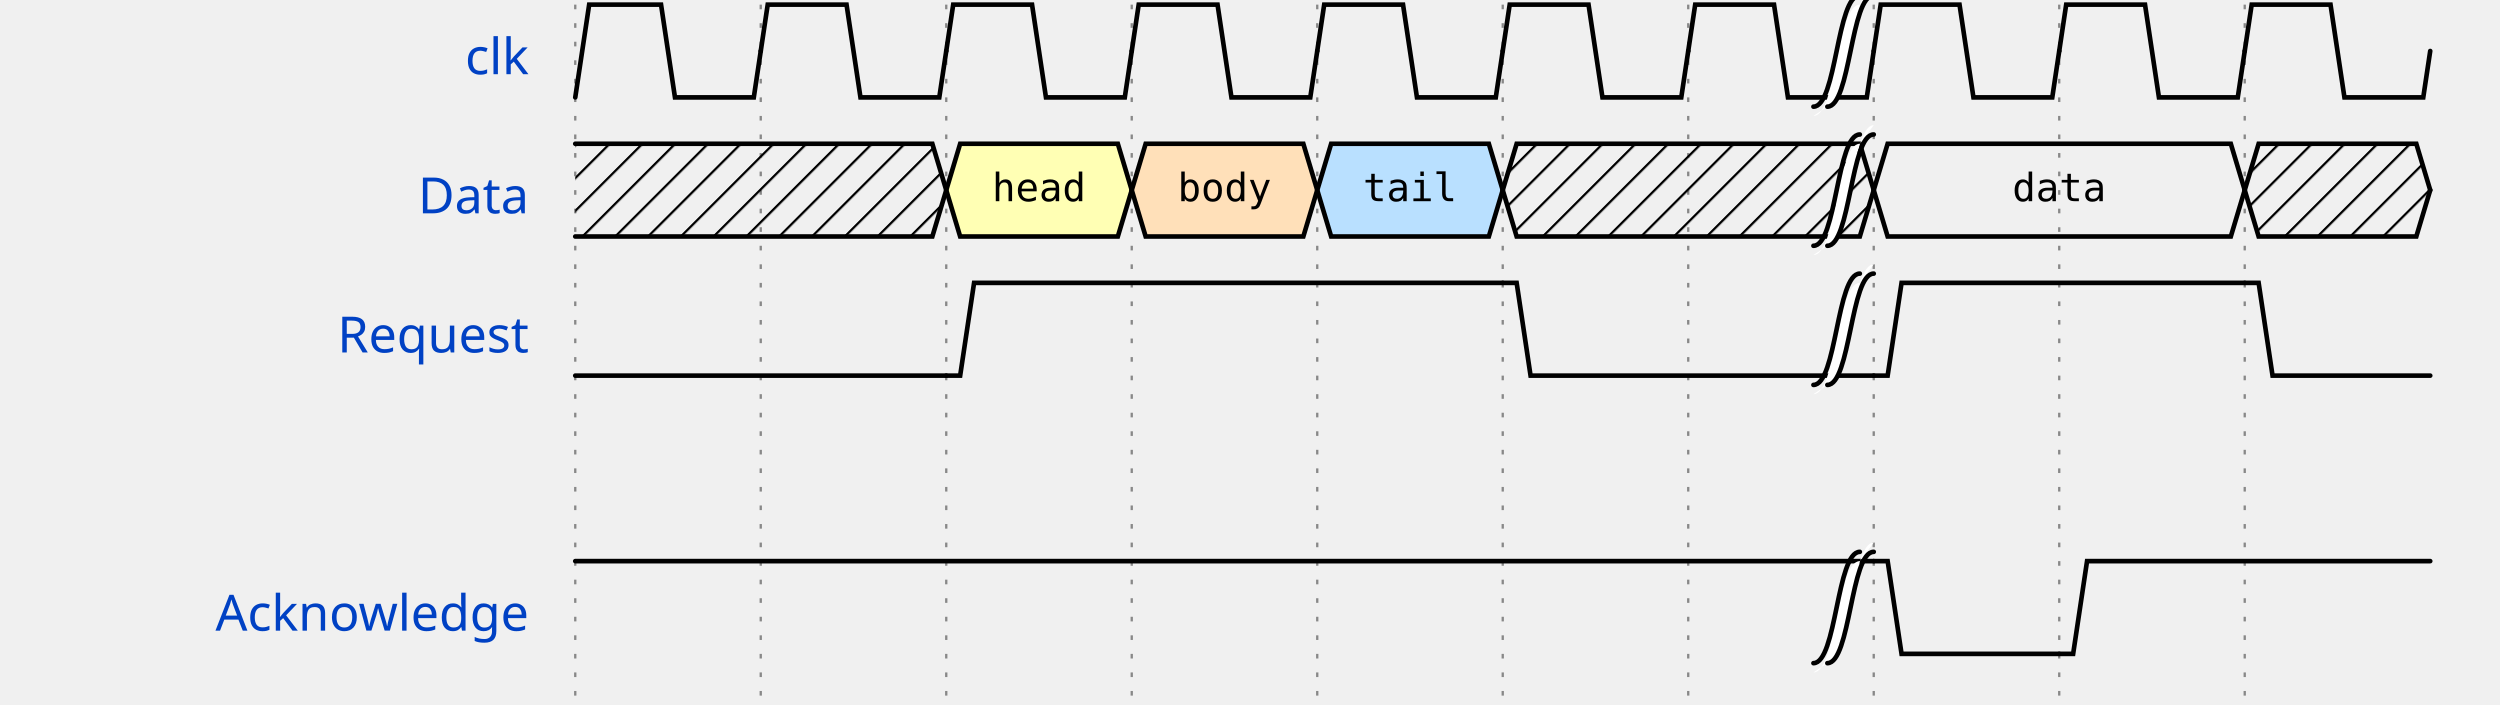
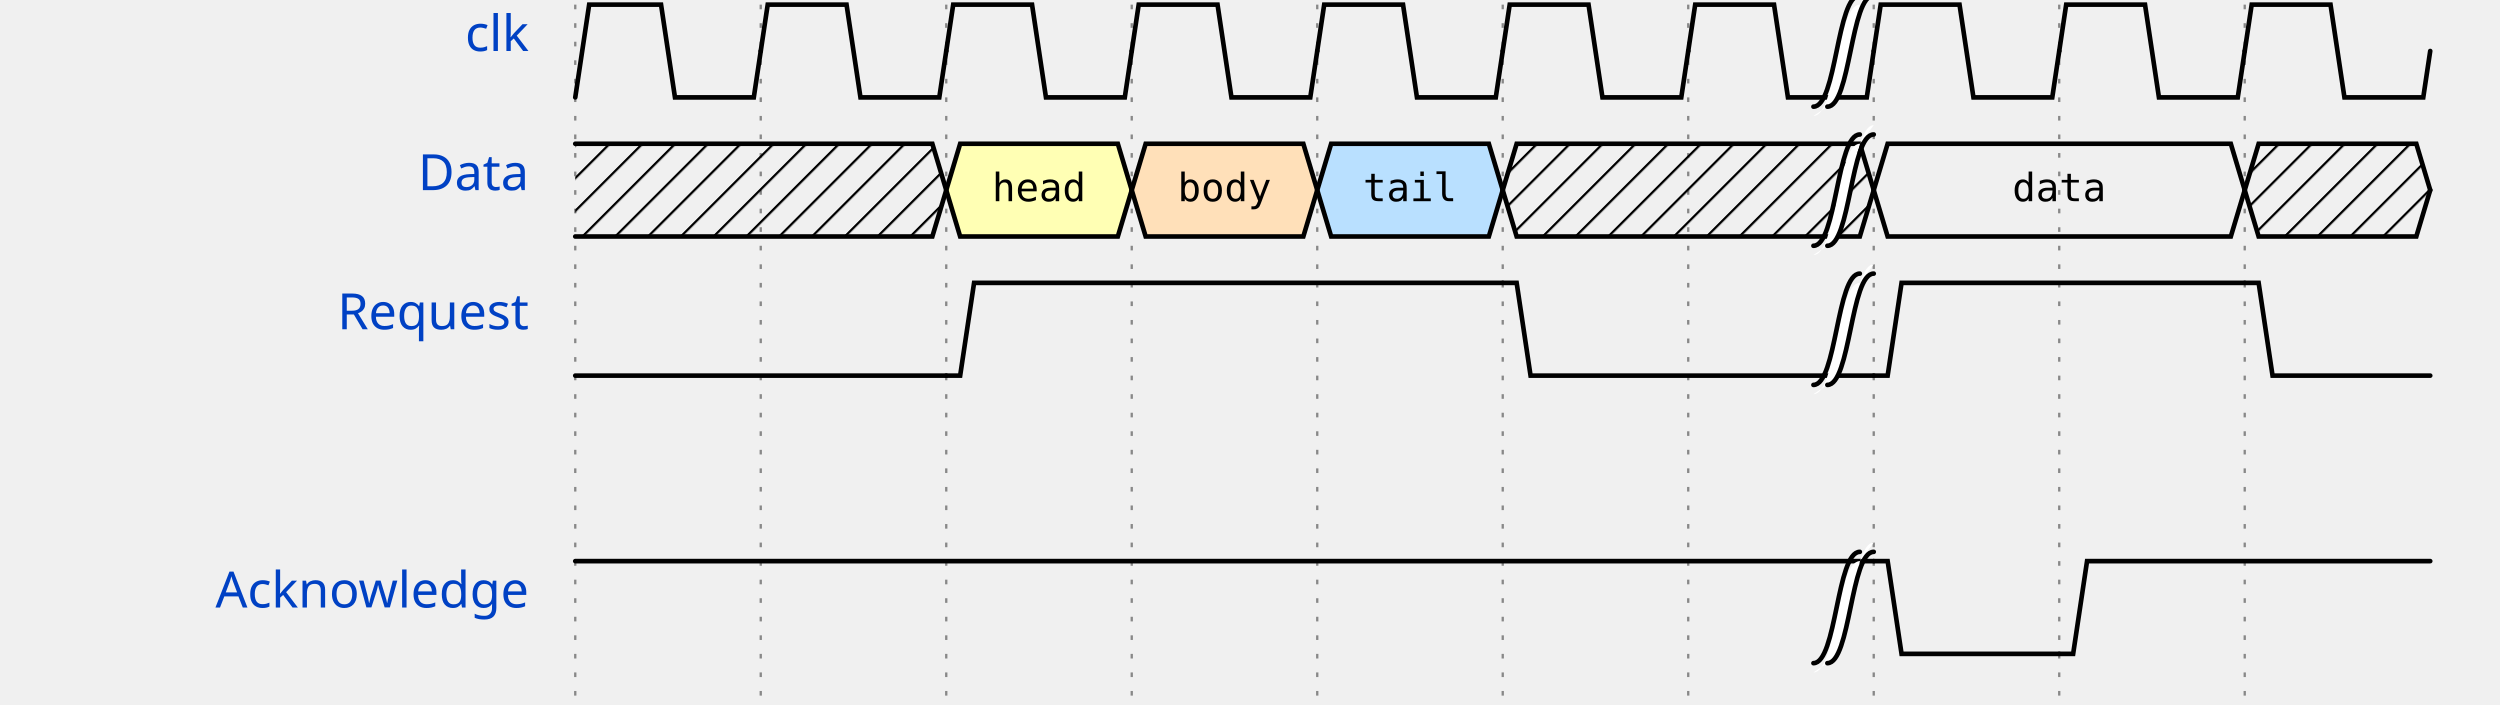
<svg xmlns="http://www.w3.org/2000/svg" width="532" height="150.0" viewBox="-1 -1 533 152.0" overflow="hidden">
  <style>
.text, text{font-size:0.9em;
    font-style:normal;
    font-variant:normal;
    font-weight:500;
    font-stretch:normal;
    text-align:center;
    fill-opacity:1;
    font-family:fira mono, droid sans mono, monospace;}
.data{font-size:0.7em;
    font-style:normal;
    font-variant:normal;
    font-weight:500;
    font-stretch:normal;
    text-align:center;
    fill-opacity:1;
    font-family:fira mono, droid sans mono, monospace;}
.muted{fill:#aaa}
.warning{fill:#f6b900}
.error{fill:#f60000}
.info{fill:#0041c4}
.title{
    fill: #0041c4;
    font-weight: 500;
    font-size: 0.9em;
    font-family: fira mono;
    text-align: right;
}
.success{fill:#00ab00}
.attr{font-size:9px;}
.h1{font-size:18.31px;font-weight:bold}
.border{stroke-width: 1.25px; stroke: #000}
.h2{font-size:14.65px;font-weight:bold}
.h3{font-size:11.72px;font-weight:bold}
.h4{font-size:9.38px;font-weight:bold}
.h5{font-size:7.50px;font-weight:bold}
.h6{font-size:6px;font-weight:bold}
.path{fill:none;
    stroke:#000;
    stroke-width:1;
    stroke-linecap:round;
    stroke-linejoin:miter;
    stroke-miterlimit:4;
    stroke-opacity:1;
    stroke-dasharray:none}
.stripe{fill:none;
    stroke:#000;
    stroke-width:0.5;
    stroke-linecap:round;
    stroke-linejoin:miter;
    stroke-miterlimit:4;
    stroke-opacity:1;
    stroke-dasharray:none}
.hash{fill:url(#diagonalHatch);}
.arrow{fill:#000000;fill-opacity:1;stroke:none}
.hide{fill:#ffffff;fill-opacity:1;stroke:2}
.s2-polygon {fill:none;fill-opacity:0;stroke:none}
.s3-polygon {fill:#ffffb4;fill-opacity:1;stroke:none}
.s4-polygon {fill:#ffe0b9;fill-opacity:1;stroke:none}
.s5-polygon {fill:#b9e0ff;fill-opacity:1;stroke:none}
.tick {stroke: rgb(136, 136, 136); stroke-width: 0.5; stroke-dasharray: 1,3;}
.edge {fill:none;stroke:#00F;stroke-width:1}
.edge-background {fill:#ffffff;fill-opacity:1;stroke:2}
.edge-arrow{fill:#00F;fill-opacity:1;stroke:none}
.edge ~ text {font-size:0.625em; transform: translate(0, 2.5px);}
</style>
  <defs>
    <pattern id="diagonalHatch" width="5" height="5" patternTransform="rotate(45 0 0)" patternUnits="userSpaceOnUse">
      <line x1="0" y1="0" x2="0" y2="5" style="stroke:black; stroke-width:1" />
    </pattern>
    <marker id="arrow" viewBox="0 0 10 10" refX="10" refY="5" markerWidth="7" markerHeight="7" markerUnits="userSpaceOnUse" orient="auto-start-reverse" style="fill:#00F;">
      <path d="M 0 0 L 10 5 L 0 10 z" />
    </marker>
    <filter x="0" y="0" width="1" height="1" id="solid">
      <feFlood flood-color="white" />
      <feComposite in="SourceGraphic" />
    </filter>
  </defs>
  <g id="a">
    <g id="ticks_6" transform="translate(120, 0)">
      <path d="M0,0 L0,150.0" class="tick" />
      <path d="M40,0 L40,150.0" class="tick" />
      <path d="M80,0 L80,150.0" class="tick" />
      <path d="M120,0 L120,150.0" class="tick" />
      <path d="M160,0 L160,150.0" class="tick" />
      <path d="M200,0 L200,150.0" class="tick" />
      <path d="M240,0 L240,150.0" class="tick" />
      <path d="M280,0 L280,150.0" class="tick" />
      <path d="M320,0 L320,150.0" class="tick" />
      <path d="M360,0 L360,150.0" class="tick" />
    </g>
    <g id="clk" transform="translate(120, 0)">
-       <text x="-10" y="15" text-anchor="end" xml:space="preserve" class="title">clk</text>
+       <text x="-10" y="10.0" text-anchor="end" xml:space="preserve" class="title">clk</text>
      <g data-symbol="BRICKS.pclk" transform="translate(0, 0)" class="s2">
        <path d="M0,20 L3.0,0 L18.5,0 L21.5,20 L38.5,20 L40,10.0" class="path" />
      </g>
      <g data-symbol="BRICKS.pclk" transform="translate(40, 0)" class="s2">
        <path d="M0,10.0 L1.5,0 L18.5,0 L21.5,20 L38.5,20 L40,10.0" class="path" />
      </g>
      <g data-symbol="BRICKS.pclk" transform="translate(80, 0)" class="s2">
        <path d="M0,10.0 L1.5,0 L18.5,0 L21.5,20 L38.5,20 L40,10.0" class="path" />
      </g>
      <g data-symbol="BRICKS.pclk" transform="translate(120, 0)" class="s2">
        <path d="M0,10.0 L1.5,0 L18.5,0 L21.5,20 L38.5,20 L40,10.0" class="path" />
      </g>
      <g data-symbol="BRICKS.pclk" transform="translate(160, 0)" class="s2">
        <path d="M0,10.0 L1.5,0 L18.5,0 L21.5,20 L38.5,20 L40,10.0" class="path" />
      </g>
      <g data-symbol="BRICKS.pclk" transform="translate(200, 0)" class="s2">
        <path d="M0,10.0 L1.5,0 L18.5,0 L21.5,20 L38.5,20 L40,10.0" class="path" />
      </g>
      <g data-symbol="BRICKS.pclk" transform="translate(240, 0)" class="s2">
        <path d="M0,10.0 L1.5,0 L18.5,0 L21.5,20 L38.5,20 L40,10.0" class="path" />
      </g>
      <g data-symbol="BRICKS.gap" transform="translate(270.0, 0)" class="">
        <path d="M0,22 C5,22 5,-4 10,-4 L7,0 C2,0 2,24 -3,24 z" class="hide" />
        <path d="M0,22 C5,22 5,-2 10,-2" class="path" />
        <path d="M-3,22 C2,22 2,-2 7,-2" class="path" />
      </g>
      <g data-symbol="BRICKS.pclk" transform="translate(280, 0)" class="s2">
        <path d="M0,10.0 L1.5,0 L18.5,0 L21.5,20 L38.5,20 L40,10.0" class="path" />
      </g>
      <g data-symbol="BRICKS.pclk" transform="translate(320, 0)" class="s2">
        <path d="M0,10.0 L1.5,0 L18.5,0 L21.5,20 L38.5,20 L40,10.0" class="path" />
      </g>
      <g data-symbol="BRICKS.pclk" transform="translate(360, 0)" class="s2">
        <path d="M0,10.0 L1.5,0 L18.5,0 L21.5,20 L38.5,20 L40,10.0" class="path" />
      </g>
    </g>
    <g id="Data" transform="translate(120, 30.0)">
-       <text x="-10" y="15" text-anchor="end" xml:space="preserve" class="title">Data</text>
+       <text x="-10" y="10.0" text-anchor="end" xml:space="preserve" class="title">Data</text>
      <g data-symbol="BRICKS.x" transform="translate(0, 0)" class="s2">
        <polygon points="0,0 3,0 77,0 80,10.0 77,20 3,20 0,20 " class="hash" />
        <path d="M0,0 L3,0 L77,0 L80,10.0" class="path" />
        <path d="M0,20 L3,20 L77,20 L80,10.0" class="path" />
      </g>
      <g data-symbol="BRICKS.data" transform="translate(80, 0)" class="s3">
        <polygon points="0,10.0 3,0 37,0 40,10.0 37,20 3,20 0,10.0 " class="s3-polygon" />
        <path d="M0,10.0 L3,0 L37,0 L40,10.0" class="path" />
        <path d="M0,10.0 L3,20 L37,20 L40,10.0" class="path" />
        <text x="20.0" y="10.0" text-anchor="middle" dominant-baseline="middle" alignment-baseline="central" class="data">head</text>
      </g>
      <g data-symbol="BRICKS.data" transform="translate(120, 0)" class="s4">
        <polygon points="0,10.0 3,0 37,0 40,10.0 37,20 3,20 0,10.0 " class="s4-polygon" />
        <path d="M0,10.0 L3,0 L37,0 L40,10.0" class="path" />
        <path d="M0,10.0 L3,20 L37,20 L40,10.0" class="path" />
        <text x="20.0" y="10.0" text-anchor="middle" dominant-baseline="middle" alignment-baseline="central" class="data">body</text>
      </g>
      <g data-symbol="BRICKS.data" transform="translate(160, 0)" class="s5">
        <polygon points="0,10.0 3,0 37,0 40,10.0 37,20 3,20 0,10.0 " class="s5-polygon" />
        <path d="M0,10.0 L3,0 L37,0 L40,10.0" class="path" />
        <path d="M0,10.0 L3,20 L37,20 L40,10.0" class="path" />
        <text x="20.0" y="10.0" text-anchor="middle" dominant-baseline="middle" alignment-baseline="central" class="data">tail</text>
      </g>
      <g data-symbol="BRICKS.x" transform="translate(200, 0)" class="s2">
        <polygon points="0,10.0 3,0 77,0 80,10.0 77,20 3,20 0,10.0 " class="hash" />
        <path d="M0,10.0 L3,0 L77,0 L80,10.0" class="path" />
        <path d="M0,10.0 L3,20 L77,20 L80,10.0" class="path" />
      </g>
      <g data-symbol="BRICKS.gap" transform="translate(270.0, 0)" class="">
        <path d="M0,22 C5,22 5,-4 10,-4 L7,0 C2,0 2,24 -3,24 z" class="hide" />
        <path d="M0,22 C5,22 5,-2 10,-2" class="path" />
        <path d="M-3,22 C2,22 2,-2 7,-2" class="path" />
      </g>
      <g data-symbol="BRICKS.data" transform="translate(280, 0)" class="s2">
        <polygon points="0,10.0 3,0 77,0 80,10.0 77,20 3,20 0,10.0 " class="s2-polygon" />
        <path d="M0,10.0 L3,0 L77,0 L80,10.0" class="path" />
        <path d="M0,10.0 L3,20 L77,20 L80,10.0" class="path" />
        <text x="40.0" y="10.0" text-anchor="middle" dominant-baseline="middle" alignment-baseline="central" class="data">data</text>
      </g>
      <g data-symbol="BRICKS.x" transform="translate(360, 0)" class="s2">
        <polygon points="0,10.0 3,0 37,0 40,10.0 37,20 3,20 0,10.0 " class="hash" />
        <path d="M0,10.0 L3,0 L37,0 L40,10.0" class="path" />
        <path d="M0,10.0 L3,20 L37,20 L40,10.0" class="path" />
      </g>
    </g>
    <g id="Request" transform="translate(120, 60.0)">
-       <text x="-10" y="15" text-anchor="end" xml:space="preserve" class="title">Request</text>
+       <text x="-10" y="10.0" text-anchor="end" xml:space="preserve" class="title">Request</text>
      <g data-symbol="BRICKS.zero" transform="translate(0, 0)" class="s2">
        <path d="M0,20 L3,20 L6,20 L80,20" class="path" />
      </g>
      <g data-symbol="BRICKS.one" transform="translate(80, 0)" class="s2">
        <path d="M0,20 L3,20 L6,0 L120,0" class="path" />
      </g>
      <g data-symbol="BRICKS.zero" transform="translate(200, 0)" class="s2">
        <path d="M0,0 L3,0 L6,20 L80,20" class="path" />
      </g>
      <g data-symbol="BRICKS.gap" transform="translate(270.0, 0)" class="">
        <path d="M0,22 C5,22 5,-4 10,-4 L7,0 C2,0 2,24 -3,24 z" class="hide" />
        <path d="M0,22 C5,22 5,-2 10,-2" class="path" />
        <path d="M-3,22 C2,22 2,-2 7,-2" class="path" />
      </g>
      <g data-symbol="BRICKS.one" transform="translate(280, 0)" class="s2">
        <path d="M0,20 L3,20 L6,0 L80,0" class="path" />
      </g>
      <g data-symbol="BRICKS.zero" transform="translate(360, 0)" class="s2">
        <path d="M0,0 L3,0 L6,20 L40,20" class="path" />
      </g>
    </g>
    <g id="Acknowledge" transform="translate(120, 120.0)">
-       <text x="-10" y="15" text-anchor="end" xml:space="preserve" class="title">Acknowledge</text>
+       <text x="-10" y="10.0" text-anchor="end" xml:space="preserve" class="title">Acknowledge</text>
      <g data-symbol="BRICKS.one" transform="translate(0, 0)" class="s2">
        <path d="M0,0 L3,0 L6,0 L280,0" class="path" />
      </g>
      <g data-symbol="BRICKS.gap" transform="translate(270.0, 0)" class="">
        <path d="M0,22 C5,22 5,-4 10,-4 L7,0 C2,0 2,24 -3,24 z" class="hide" />
        <path d="M0,22 C5,22 5,-2 10,-2" class="path" />
        <path d="M-3,22 C2,22 2,-2 7,-2" class="path" />
      </g>
      <g data-symbol="BRICKS.zero" transform="translate(280, 0)" class="s2">
        <path d="M0,0 L3,0 L6,20 L40,20" class="path" />
      </g>
      <g data-symbol="BRICKS.one" transform="translate(320, 0)" class="s2">
        <path d="M0,20 L3,20 L6,0 L80,0" class="path" />
      </g>
    </g>
  </g>
  <g id="edge" transform="translate(120, 0)">
</g>
</svg>
